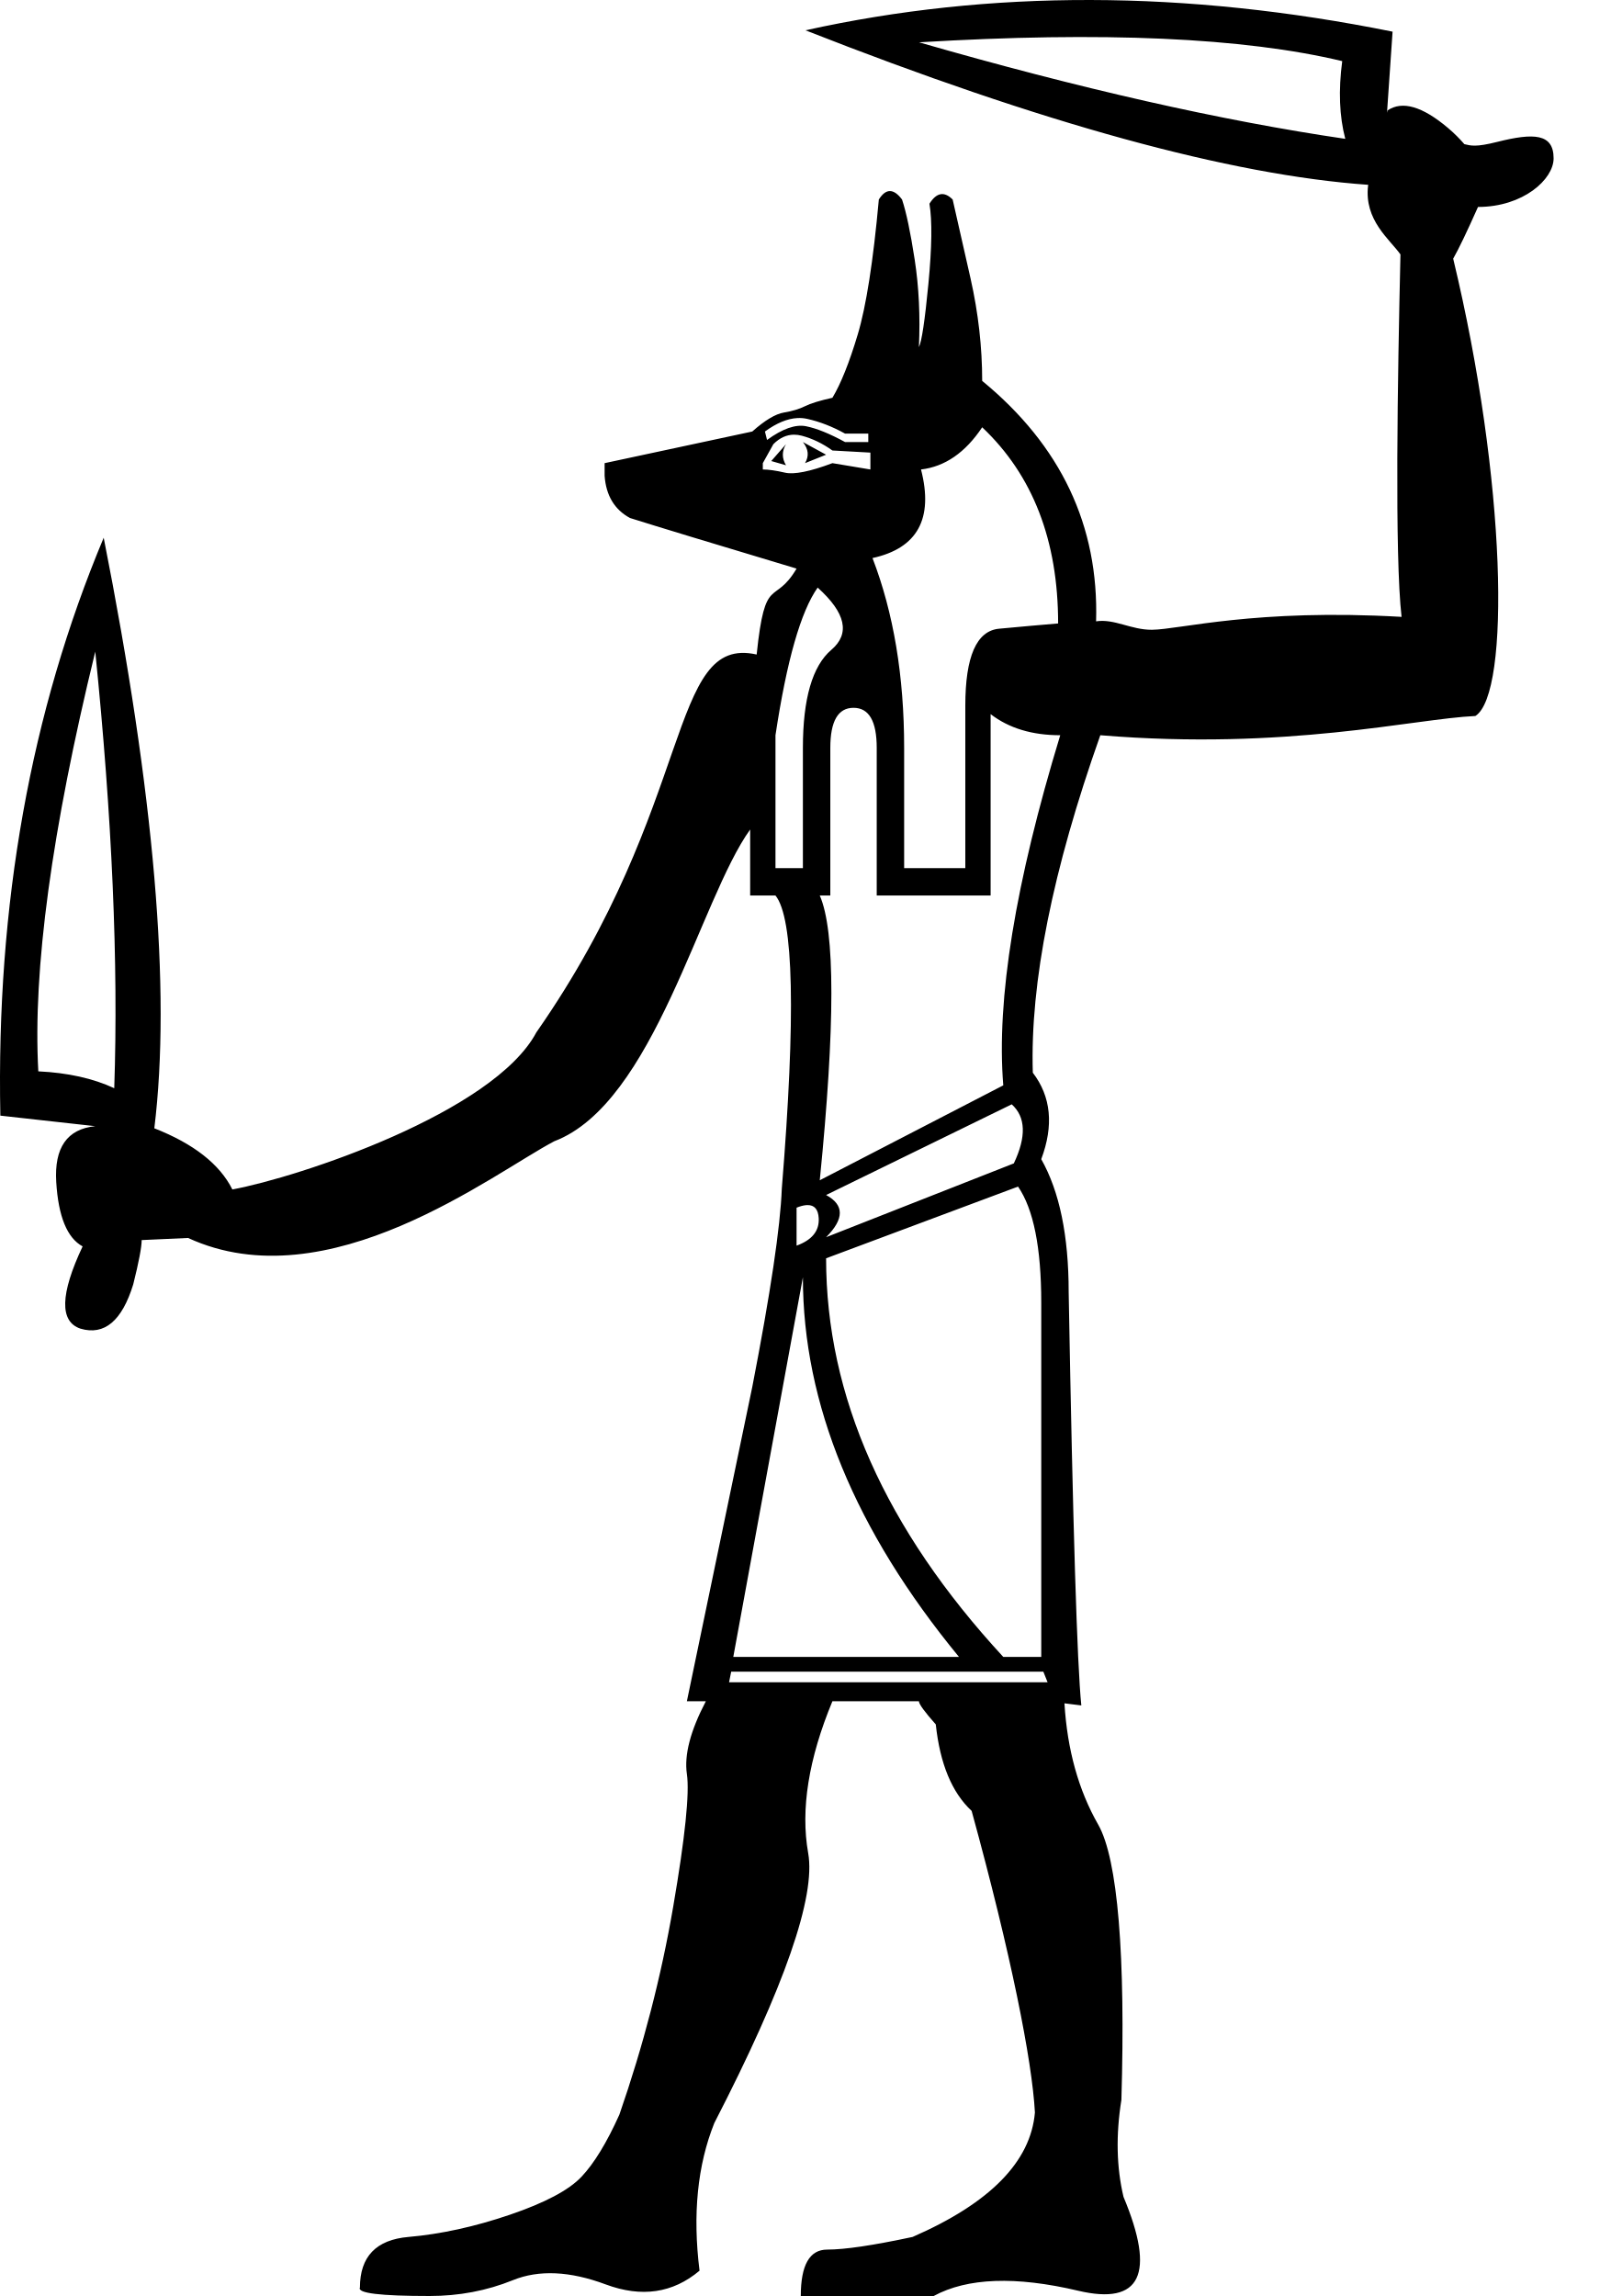
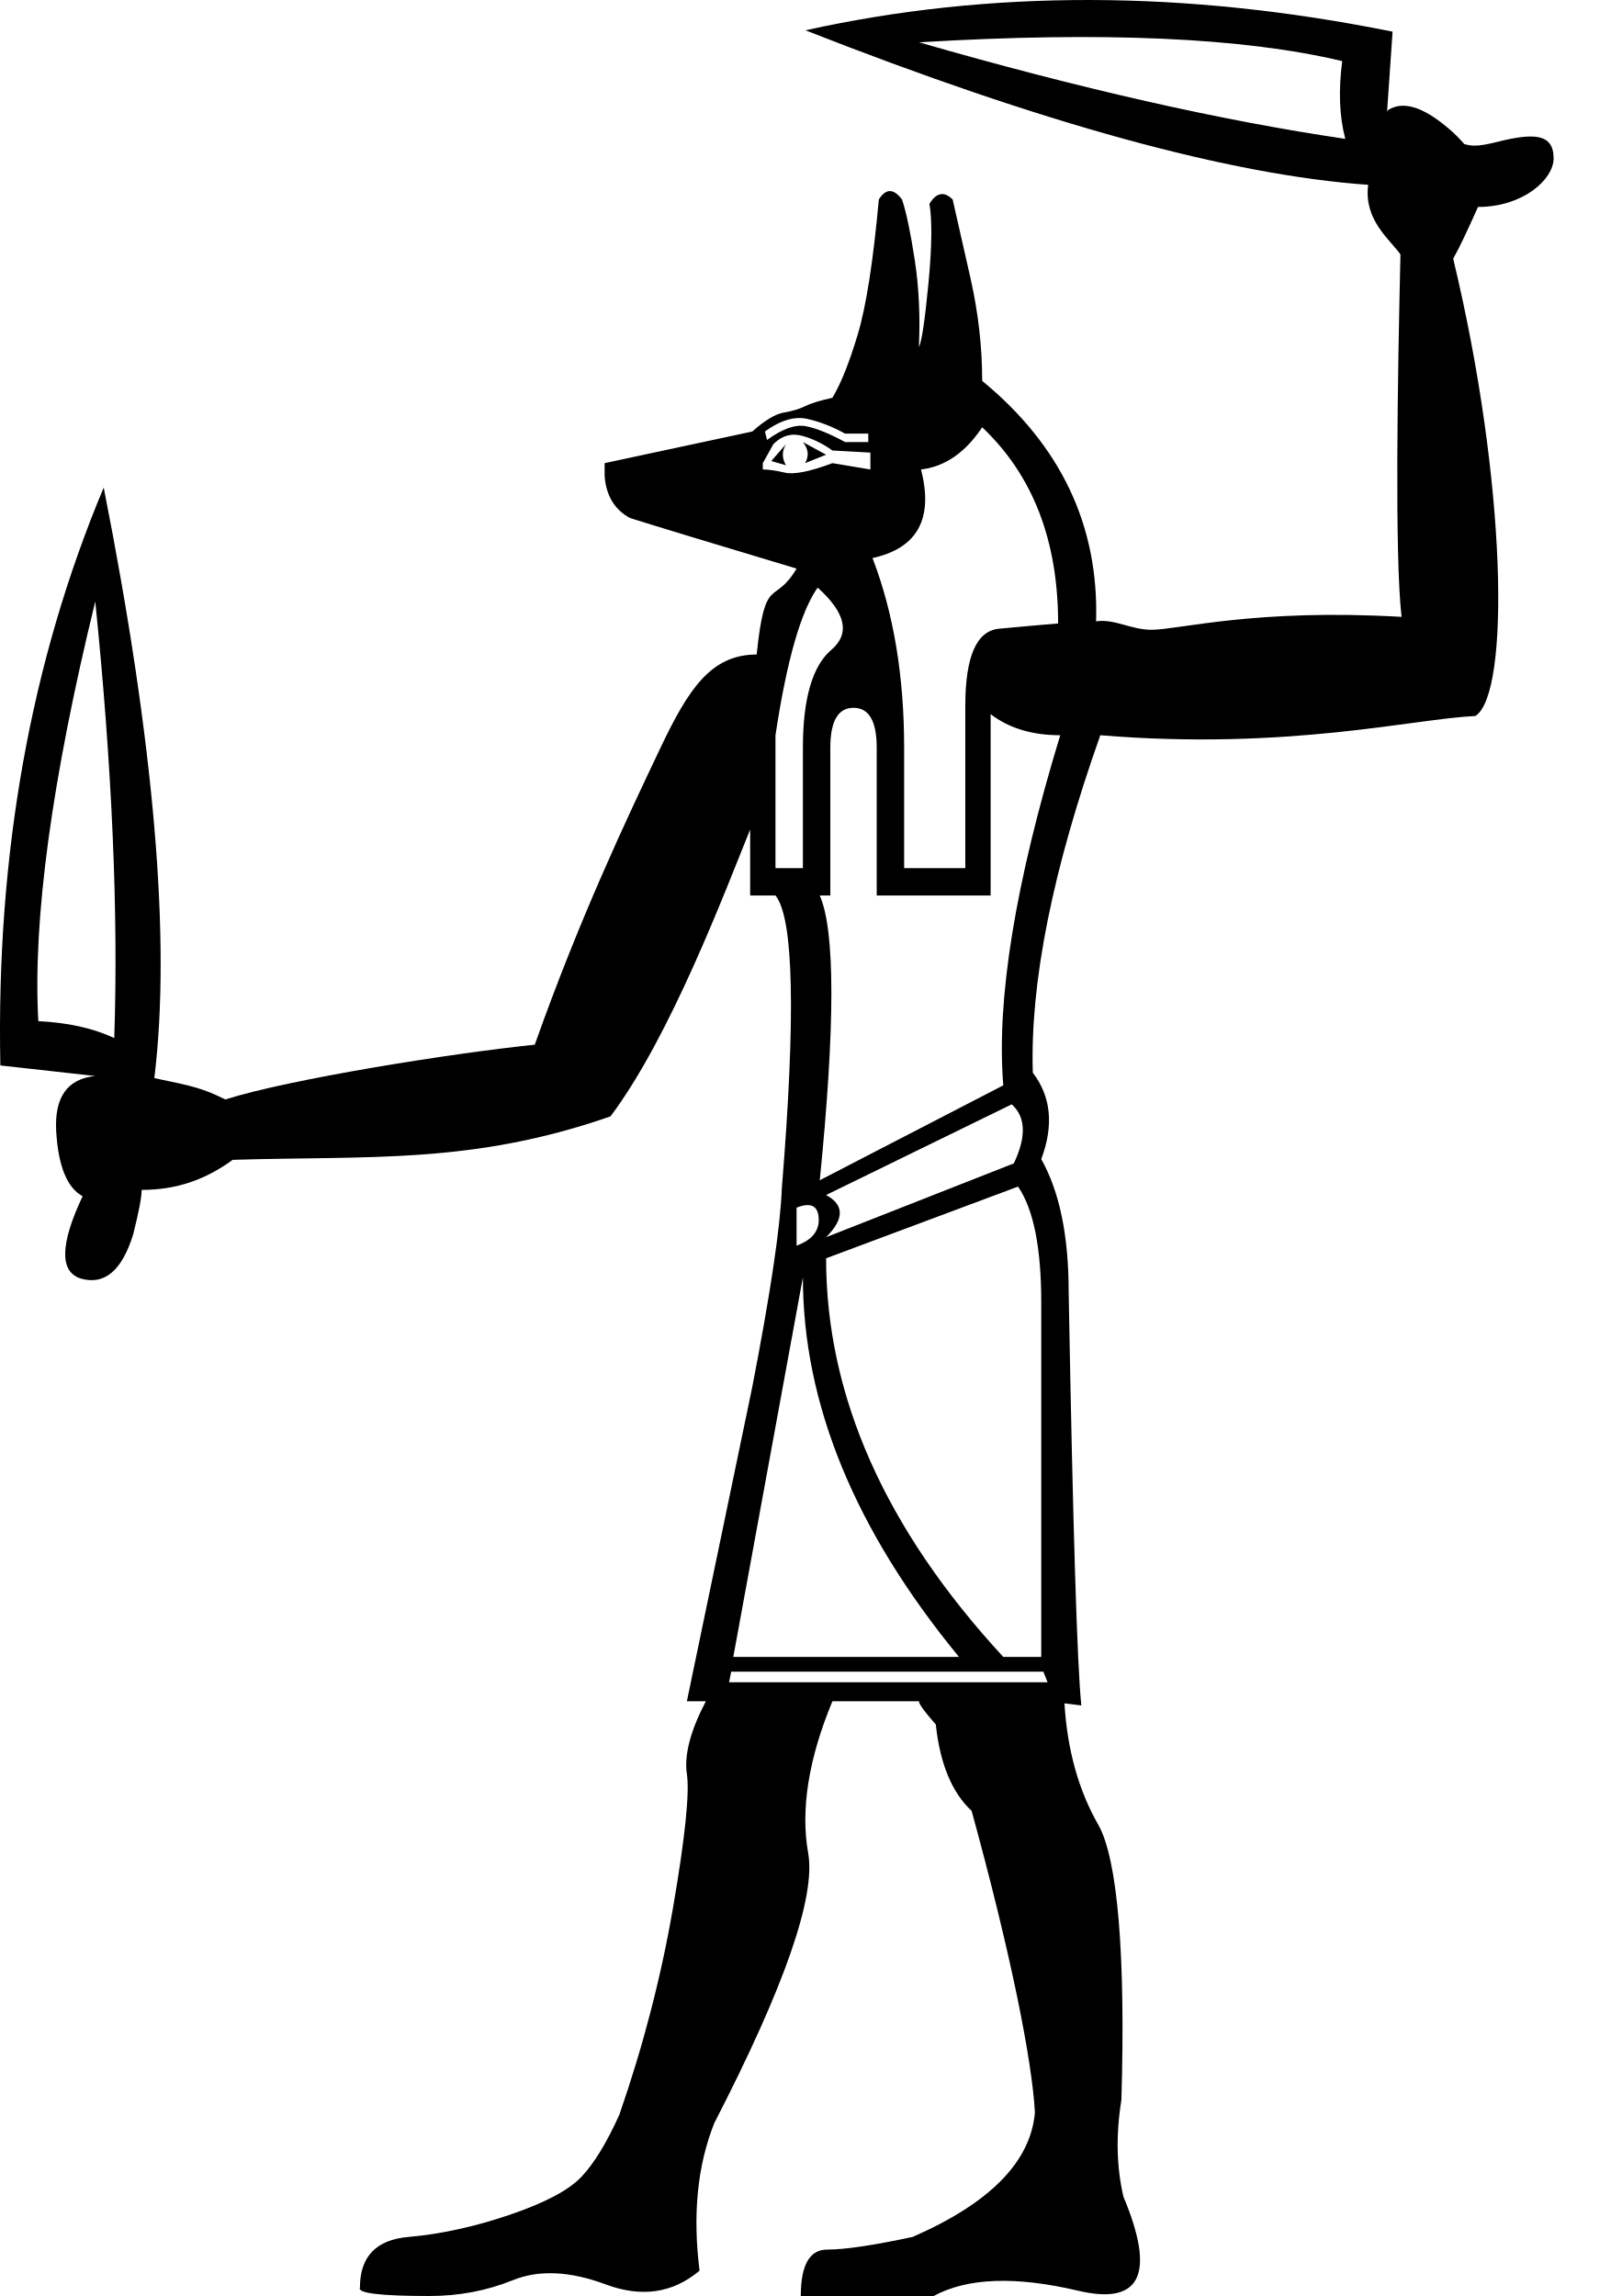
<svg xmlns="http://www.w3.org/2000/svg" width="1262.229" height="1799.466" version="1.1" id="svg1">
  <defs id="defs1" />
-   <path id="path1" style="fill:#000000;stroke:none;stroke-width:97.033" d="M 854.756 0.002 C 778.07 -0.176 703.558 7.741 631.219 23.75 C 817.274 96.891 964.296 137.26 1072.281 144.855 L 1072.143 145.391 C 1068.862 172.577 1089.163 187.599 1097.506 199.418 C 1095.302 294.191 1092.869 436.072 1098.379 483.459 C 983.77 476.847 924.472 493.382 902.787 493.578 C 886.507 493.725 873.309 484.761 858.982 486.965 C 861.186 412.028 831.432 349.214 769.719 298.521 C 769.719 272.073 766.688 245.349 760.627 218.35 C 754.566 191.35 749.882 170.688 746.576 156.361 C 739.964 149.749 733.903 150.852 728.393 159.668 C 730.597 172.892 730.321 193.83 727.566 222.482 C 724.811 251.135 722.333 267.666 720.129 272.074 C 721.231 247.83 720.128 224.962 716.822 203.473 C 713.516 181.983 710.21 166.279 706.904 156.361 C 700.292 147.545 694.231 147.545 688.721 156.361 C 684.313 204.85 678.801 240.114 672.189 262.154 C 665.577 284.195 658.968 300.726 652.355 311.746 C 642.437 313.95 635.273 316.153 630.865 318.357 C 626.457 320.561 620.946 322.214 614.334 323.316 C 607.722 324.418 599.457 329.377 589.539 338.193 L 473.826 362.988 L 473.826 372.906 C 474.928 388.334 481.542 399.355 493.664 405.967 C 514.602 412.579 558.133 425.802 624.254 445.639 C 606.622 475.393 599.591 449.056 592.979 512.973 C 522.939 497.232 545.786 629.441 420.352 809.076 C 386.92 871.977 234.275 922.58 182.104 932.225 C 172.185 912.388 151.796 896.409 120.939 884.287 C 134.164 776.29 120.94 622.006 81.268 421.439 C 23.963 558.089 -3.036 709.067 0.27 874.369 L 74.656 882.633 C 52.616 884.837 42.421 899.438 44.074 926.438 C 45.727 953.437 52.616 970.243 64.738 976.855 C 47.106 1014.324 46.556 1035.814 63.086 1041.324 C 81.82 1046.834 95.596 1035.262 104.412 1006.609 C 108.82 988.977 111.023 977.407 111.023 971.896 L 147.391 970.244 C 257.146 1020.764 386.396 919.623 434.367 894.447 C 512.61 864.693 548.477 704.846 587.885 650.111 L 587.885 701.859 L 607.723 701.859 C 622.049 719.492 623.7 796.079 612.68 931.627 C 611.578 961.381 603.865 1013.177 589.539 1087.012 L 538.295 1333.312 L 553.174 1333.312 C 541.052 1356.455 536.091 1375.465 538.295 1390.342 C 540.499 1405.219 536.918 1439.933 527.551 1494.482 C 518.184 1549.032 504.135 1603.308 485.4 1657.307 C 475.482 1679.347 465.563 1695.601 455.645 1706.07 C 445.726 1716.54 426.992 1726.457 399.441 1735.824 C 371.891 1745.191 345.442 1750.978 320.096 1753.182 C 294.749 1755.386 282.076 1768.609 282.076 1792.853 C 279.872 1797.261 298.056 1799.467 336.627 1799.467 C 359.769 1799.467 381.535 1795.333 401.922 1787.068 C 422.309 1778.803 446.553 1779.906 474.654 1790.375 C 502.756 1800.844 527.275 1797.261 548.213 1779.629 C 542.703 1735.548 546.561 1696.978 559.785 1663.918 C 614.886 1557.023 639.407 1486.492 633.346 1452.33 C 627.285 1418.168 633.621 1378.495 652.355 1333.312 L 720.129 1333.312 C 720.129 1335.516 724.535 1341.58 733.352 1351.498 C 736.658 1382.354 746.025 1404.945 761.453 1419.272 C 792.309 1531.677 808.839 1614.878 811.043 1655.652 C 807.737 1694.223 775.779 1726.734 715.168 1753.182 C 684.312 1759.794 661.996 1763.098 648.221 1763.098 C 634.446 1763.098 627.559 1775.223 627.559 1799.467 L 731.699 1799.467 C 758.148 1785.14 795.89 1783.763 844.93 1795.334 C 893.969 1806.905 905.817 1782.384 880.471 1721.773 C 874.961 1698.631 874.41 1673.285 878.818 1645.734 C 882.124 1533.329 876.063 1457.013 860.635 1430.014 C 845.207 1403.014 836.391 1371.331 834.188 1334.965 L 847.412 1336.619 C 844.106 1304.661 840.798 1196.663 837.492 1012.627 C 837.492 968.546 830.33 933.833 816.004 908.486 C 825.922 882.038 823.717 859.447 809.391 840.713 C 807.187 770.184 824.821 682.022 862.289 576.229 C 1008.857 588.351 1107.746 563.354 1156.234 561.15 C 1183.785 543.518 1180.707 376.843 1138.83 202.725 C 1143.153 195.16 1149.72 181.421 1158.281 162.199 C 1193.72 162.197 1217.529 140.51 1217.529 124.129 C 1217.529 104.65 1202.148 103.968 1173.27 111.23 C 1156.424 115.467 1152.644 114.162 1147.588 112.973 C 1143.929 108.748 1139.754 104.507 1134.697 100.236 C 1114.566 83.236 1098.871 78.805 1087.457 86.504 L 1086.961 88.414 L 1091.332 24.816 C 1010.3 8.451 931.442 0.18 854.756 0.002 z M 910.994 30.355 C 966.267 32.812 1013.226 38.661 1051.869 47.904 C 1048.827 70.872 1049.625 91.178 1054.268 108.818 C 957.171 94.582 845.828 69.365 720.232 33.164 C 792.135 28.835 855.721 27.899 910.994 30.355 z M 624.871 327.656 C 627.488 327.518 630.038 327.724 632.518 328.275 C 642.436 330.479 652.353 334.338 662.271 339.848 L 680.457 339.848 L 680.457 346.459 L 662.271 346.459 C 650.149 339.847 639.957 335.715 631.691 334.062 C 623.426 332.409 613.232 335.989 601.109 344.805 L 599.457 338.193 C 608.549 331.581 617.019 328.069 624.871 327.656 z M 769.719 334.887 C 809.391 372.355 829.227 423.6 829.227 488.619 C 816.002 489.721 800.574 491.097 782.941 492.75 C 765.309 494.403 756.494 514.515 756.494 553.086 L 756.494 680.369 L 708.557 680.369 L 708.557 586.146 C 708.557 529.944 700.29 480.354 683.76 437.375 C 719.024 429.661 731.699 406.52 721.781 367.949 C 740.515 365.745 756.495 354.723 769.719 334.887 z M 622.342 340.672 C 624.305 340.672 626.318 340.949 628.385 341.5 C 636.65 343.704 644.641 347.56 652.355 353.07 L 682.109 354.725 L 682.109 367.949 L 652.355 362.988 C 634.723 369.6 622.325 372.081 615.162 370.428 C 607.999 368.775 602.213 367.949 597.805 367.949 L 597.805 362.988 L 606.07 348.111 C 611.029 343.152 616.453 340.672 622.342 340.672 z M 629.211 346.459 C 633.619 351.969 634.171 357.478 630.865 362.988 L 647.395 356.377 L 629.211 346.459 z M 615.986 348.111 L 604.416 361.336 L 615.986 364.643 C 612.68 359.133 612.68 353.621 615.986 348.111 z M 640.781 460.518 C 662.822 480.354 666.405 496.608 651.527 509.281 C 636.65 521.954 629.211 547.576 629.211 586.146 L 629.211 680.369 L 607.723 680.369 L 607.723 576.229 C 616.539 517.822 627.557 479.252 640.781 460.518 z M 74.656 510.705 C 87.88 640.743 92.841 754.8 89.535 852.879 C 73.005 845.165 53.168 840.756 30.025 839.654 C 25.617 760.309 40.494 650.661 74.656 510.705 z M 668.883 554.738 C 681.005 554.738 687.066 565.208 687.066 586.146 L 687.066 701.859 L 776.33 701.859 L 776.33 559.699 C 790.656 570.719 808.841 576.229 830.881 576.229 C 795.616 691.94 780.738 783.408 786.248 850.631 L 642.436 925.016 C 654.558 803.794 654.558 729.41 642.436 701.859 L 650.701 701.859 L 650.701 586.146 C 650.701 565.208 656.761 554.738 668.883 554.738 z M 792.861 865.508 C 803.881 875.426 804.434 890.855 794.516 911.793 L 647.395 969.648 C 661.721 955.322 661.721 944.302 647.395 936.588 L 792.861 865.508 z M 797.82 929.977 C 809.943 947.609 816.004 977.912 816.004 1020.891 L 816.004 1298.6 L 786.248 1298.6 C 693.679 1198.316 647.395 1094.177 647.395 986.18 L 797.82 929.977 z M 632.684 944.473 C 638.247 944.364 641.222 947.798 641.609 954.771 C 642.16 964.69 636.376 971.852 624.254 976.26 L 624.254 946.506 C 627.009 945.404 629.436 944.75 631.537 944.543 C 631.931 944.504 632.313 944.48 632.684 944.473 z M 629.211 1001.057 C 629.211 1100.238 669.988 1199.418 751.537 1298.6 L 574.662 1298.6 L 629.211 1001.057 z M 573.008 1310.17 L 817.656 1310.17 L 820.963 1318.436 L 571.355 1318.436 L 573.008 1310.17 z " />
+   <path id="path1" style="fill:#000000;stroke:none;stroke-width:97.033" d="M 854.756 0.002 C 778.07 -0.176 703.558 7.741 631.219 23.75 C 817.274 96.891 964.296 137.26 1072.281 144.855 L 1072.143 145.391 C 1068.862 172.577 1089.163 187.599 1097.506 199.418 C 1095.302 294.191 1092.869 436.072 1098.379 483.459 C 983.77 476.847 924.472 493.382 902.787 493.578 C 886.507 493.725 873.309 484.761 858.982 486.965 C 861.186 412.028 831.432 349.214 769.719 298.521 C 769.719 272.073 766.688 245.349 760.627 218.35 C 754.566 191.35 749.882 170.688 746.576 156.361 C 739.964 149.749 733.903 150.852 728.393 159.668 C 730.597 172.892 730.321 193.83 727.566 222.482 C 724.811 251.135 722.333 267.666 720.129 272.074 C 721.231 247.83 720.128 224.962 716.822 203.473 C 713.516 181.983 710.21 166.279 706.904 156.361 C 700.292 147.545 694.231 147.545 688.721 156.361 C 684.313 204.85 678.801 240.114 672.189 262.154 C 665.577 284.195 658.968 300.726 652.355 311.746 C 642.437 313.95 635.273 316.153 630.865 318.357 C 626.457 320.561 620.946 322.214 614.334 323.316 C 607.722 324.418 599.457 329.377 589.539 338.193 L 473.826 362.988 L 473.826 372.906 C 474.928 388.334 481.542 399.355 493.664 405.967 C 514.602 412.579 558.133 425.802 624.254 445.639 C 606.622 475.393 599.591 449.056 592.979 512.973 C 557.121 512.973 539.459 540.108 517.531 586.246 C 491.255 641.532 454.52 718.795 419.086 818.768 C 352.791 825.631 227.053 845.721 176.566 861.686 C 158.643 852.804 150.953 851.185 120.939 844.961 C 134.164 736.964 120.94 582.68 81.268 382.113 C 23.963 518.763 -3.036 669.741 0.27 835.043 L 74.656 843.307 C 52.616 845.511 42.421 860.112 44.074 887.111 C 45.727 914.111 52.616 930.917 64.738 937.529 C 47.106 974.998 46.556 996.488 63.086 1001.998 C 81.82 1007.508 95.596 995.936 104.412 967.283 C 108.82 949.651 111.023 938.08 111.023 932.57 C 138.417 932.57 161.152 924.488 182.361 909.008 C 289.742 905.713 369.92 912.719 478.412 874.965 C 525.428 812.471 568.228 698.526 587.885 650.111 L 587.885 701.859 L 607.723 701.859 C 622.049 719.492 623.7 796.079 612.68 931.627 C 611.578 961.381 603.865 1013.177 589.539 1087.012 L 538.295 1333.312 L 553.174 1333.312 C 541.052 1356.455 536.091 1375.465 538.295 1390.342 C 540.499 1405.219 536.918 1439.933 527.551 1494.482 C 518.184 1549.032 504.135 1603.308 485.4 1657.307 C 475.482 1679.347 465.563 1695.601 455.645 1706.07 C 445.726 1716.54 426.992 1726.457 399.441 1735.824 C 371.891 1745.191 345.442 1750.978 320.096 1753.182 C 294.749 1755.386 282.076 1768.609 282.076 1792.853 C 279.872 1797.261 298.056 1799.467 336.627 1799.467 C 359.769 1799.467 381.535 1795.333 401.922 1787.068 C 422.309 1778.803 446.553 1779.906 474.654 1790.375 C 502.756 1800.844 527.275 1797.261 548.213 1779.629 C 542.703 1735.548 546.561 1696.978 559.785 1663.918 C 614.886 1557.023 639.407 1486.492 633.346 1452.33 C 627.285 1418.168 633.621 1378.495 652.355 1333.312 L 720.129 1333.312 C 720.129 1335.516 724.535 1341.58 733.352 1351.498 C 736.658 1382.354 746.025 1404.945 761.453 1419.272 C 792.309 1531.677 808.839 1614.878 811.043 1655.652 C 807.737 1694.223 775.779 1726.734 715.168 1753.182 C 684.312 1759.794 661.996 1763.098 648.221 1763.098 C 634.446 1763.098 627.559 1775.223 627.559 1799.467 L 731.699 1799.467 C 758.148 1785.14 795.89 1783.763 844.93 1795.334 C 893.969 1806.905 905.817 1782.384 880.471 1721.773 C 874.961 1698.631 874.41 1673.285 878.818 1645.734 C 882.124 1533.329 876.063 1457.013 860.635 1430.014 C 845.207 1403.014 836.391 1371.331 834.188 1334.965 L 847.412 1336.619 C 844.106 1304.661 840.798 1196.663 837.492 1012.627 C 837.492 968.546 830.33 933.833 816.004 908.486 C 825.922 882.038 823.717 859.447 809.391 840.713 C 807.187 770.184 824.821 682.022 862.289 576.229 C 1008.857 588.351 1107.746 563.354 1156.234 561.15 C 1183.785 543.518 1180.707 376.843 1138.83 202.725 C 1143.153 195.16 1149.72 181.421 1158.281 162.199 C 1193.72 162.197 1217.529 140.51 1217.529 124.129 C 1217.529 104.65 1202.148 103.968 1173.27 111.23 C 1156.424 115.467 1152.644 114.162 1147.588 112.973 C 1143.929 108.748 1139.754 104.507 1134.697 100.236 C 1114.566 83.236 1098.871 78.805 1087.457 86.504 L 1086.961 88.414 L 1091.332 24.816 C 1010.3 8.451 931.442 0.18 854.756 0.002 z M 910.994 30.355 C 966.267 32.812 1013.226 38.661 1051.869 47.904 C 1048.827 70.872 1049.625 91.178 1054.268 108.818 C 957.171 94.582 845.828 69.365 720.232 33.164 C 792.135 28.835 855.721 27.899 910.994 30.355 z M 624.871 327.656 C 627.488 327.518 630.038 327.724 632.518 328.275 C 642.436 330.479 652.353 334.338 662.271 339.848 L 680.457 339.848 L 680.457 346.459 L 662.271 346.459 C 650.149 339.847 639.957 335.715 631.691 334.062 C 623.426 332.409 613.232 335.989 601.109 344.805 L 599.457 338.193 C 608.549 331.581 617.019 328.069 624.871 327.656 z M 769.719 334.887 C 809.391 372.355 829.227 423.6 829.227 488.619 C 816.002 489.721 800.574 491.097 782.941 492.75 C 765.309 494.403 756.494 514.515 756.494 553.086 L 756.494 680.369 L 708.557 680.369 L 708.557 586.146 C 708.557 529.944 700.29 480.354 683.76 437.375 C 719.024 429.661 731.699 406.52 721.781 367.949 C 740.515 365.745 756.495 354.723 769.719 334.887 z M 622.342 340.672 C 624.305 340.672 626.318 340.949 628.385 341.5 C 636.65 343.704 644.641 347.56 652.355 353.07 L 682.109 354.725 L 682.109 367.949 L 652.355 362.988 C 634.723 369.6 622.325 372.081 615.162 370.428 C 607.999 368.775 602.213 367.949 597.805 367.949 L 597.805 362.988 L 606.07 348.111 C 611.029 343.152 616.453 340.672 622.342 340.672 z M 629.211 346.459 C 633.619 351.969 634.171 357.478 630.865 362.988 L 647.395 356.377 L 629.211 346.459 z M 615.986 348.111 L 604.416 361.336 L 615.986 364.643 C 612.68 359.133 612.68 353.621 615.986 348.111 z M 640.781 460.518 C 662.822 480.354 666.405 496.608 651.527 509.281 C 636.65 521.954 629.211 547.576 629.211 586.146 L 629.211 680.369 L 607.723 680.369 L 607.723 576.229 C 616.539 517.822 627.557 479.252 640.781 460.518 z M 74.656 471.379 C 87.88 601.417 92.841 715.473 89.535 813.553 C 73.005 805.839 53.168 801.43 30.025 800.328 C 25.617 720.983 40.494 611.335 74.656 471.379 z M 668.883 554.738 C 681.005 554.738 687.066 565.208 687.066 586.146 L 687.066 701.859 L 776.33 701.859 L 776.33 559.699 C 790.656 570.719 808.841 576.229 830.881 576.229 C 795.616 691.94 780.738 783.408 786.248 850.631 L 642.436 925.016 C 654.558 803.794 654.558 729.41 642.436 701.859 L 650.701 701.859 L 650.701 586.146 C 650.701 565.208 656.761 554.738 668.883 554.738 z M 792.861 865.508 C 803.881 875.426 804.434 890.855 794.516 911.793 L 647.395 969.648 C 661.721 955.322 661.721 944.302 647.395 936.588 L 792.861 865.508 z M 797.82 929.977 C 809.943 947.609 816.004 977.912 816.004 1020.891 L 816.004 1298.6 L 786.248 1298.6 C 693.679 1198.316 647.395 1094.177 647.395 986.18 L 797.82 929.977 z M 632.684 944.473 C 638.247 944.364 641.222 947.798 641.609 954.771 C 642.16 964.69 636.376 971.852 624.254 976.26 L 624.254 946.506 C 627.009 945.404 629.436 944.75 631.537 944.543 C 631.931 944.504 632.313 944.48 632.684 944.473 z M 629.211 1001.057 C 629.211 1100.238 669.988 1199.418 751.537 1298.6 L 574.662 1298.6 L 629.211 1001.057 z M 573.008 1310.17 L 817.656 1310.17 L 820.963 1318.436 L 571.355 1318.436 L 573.008 1310.17 z " />
</svg>
